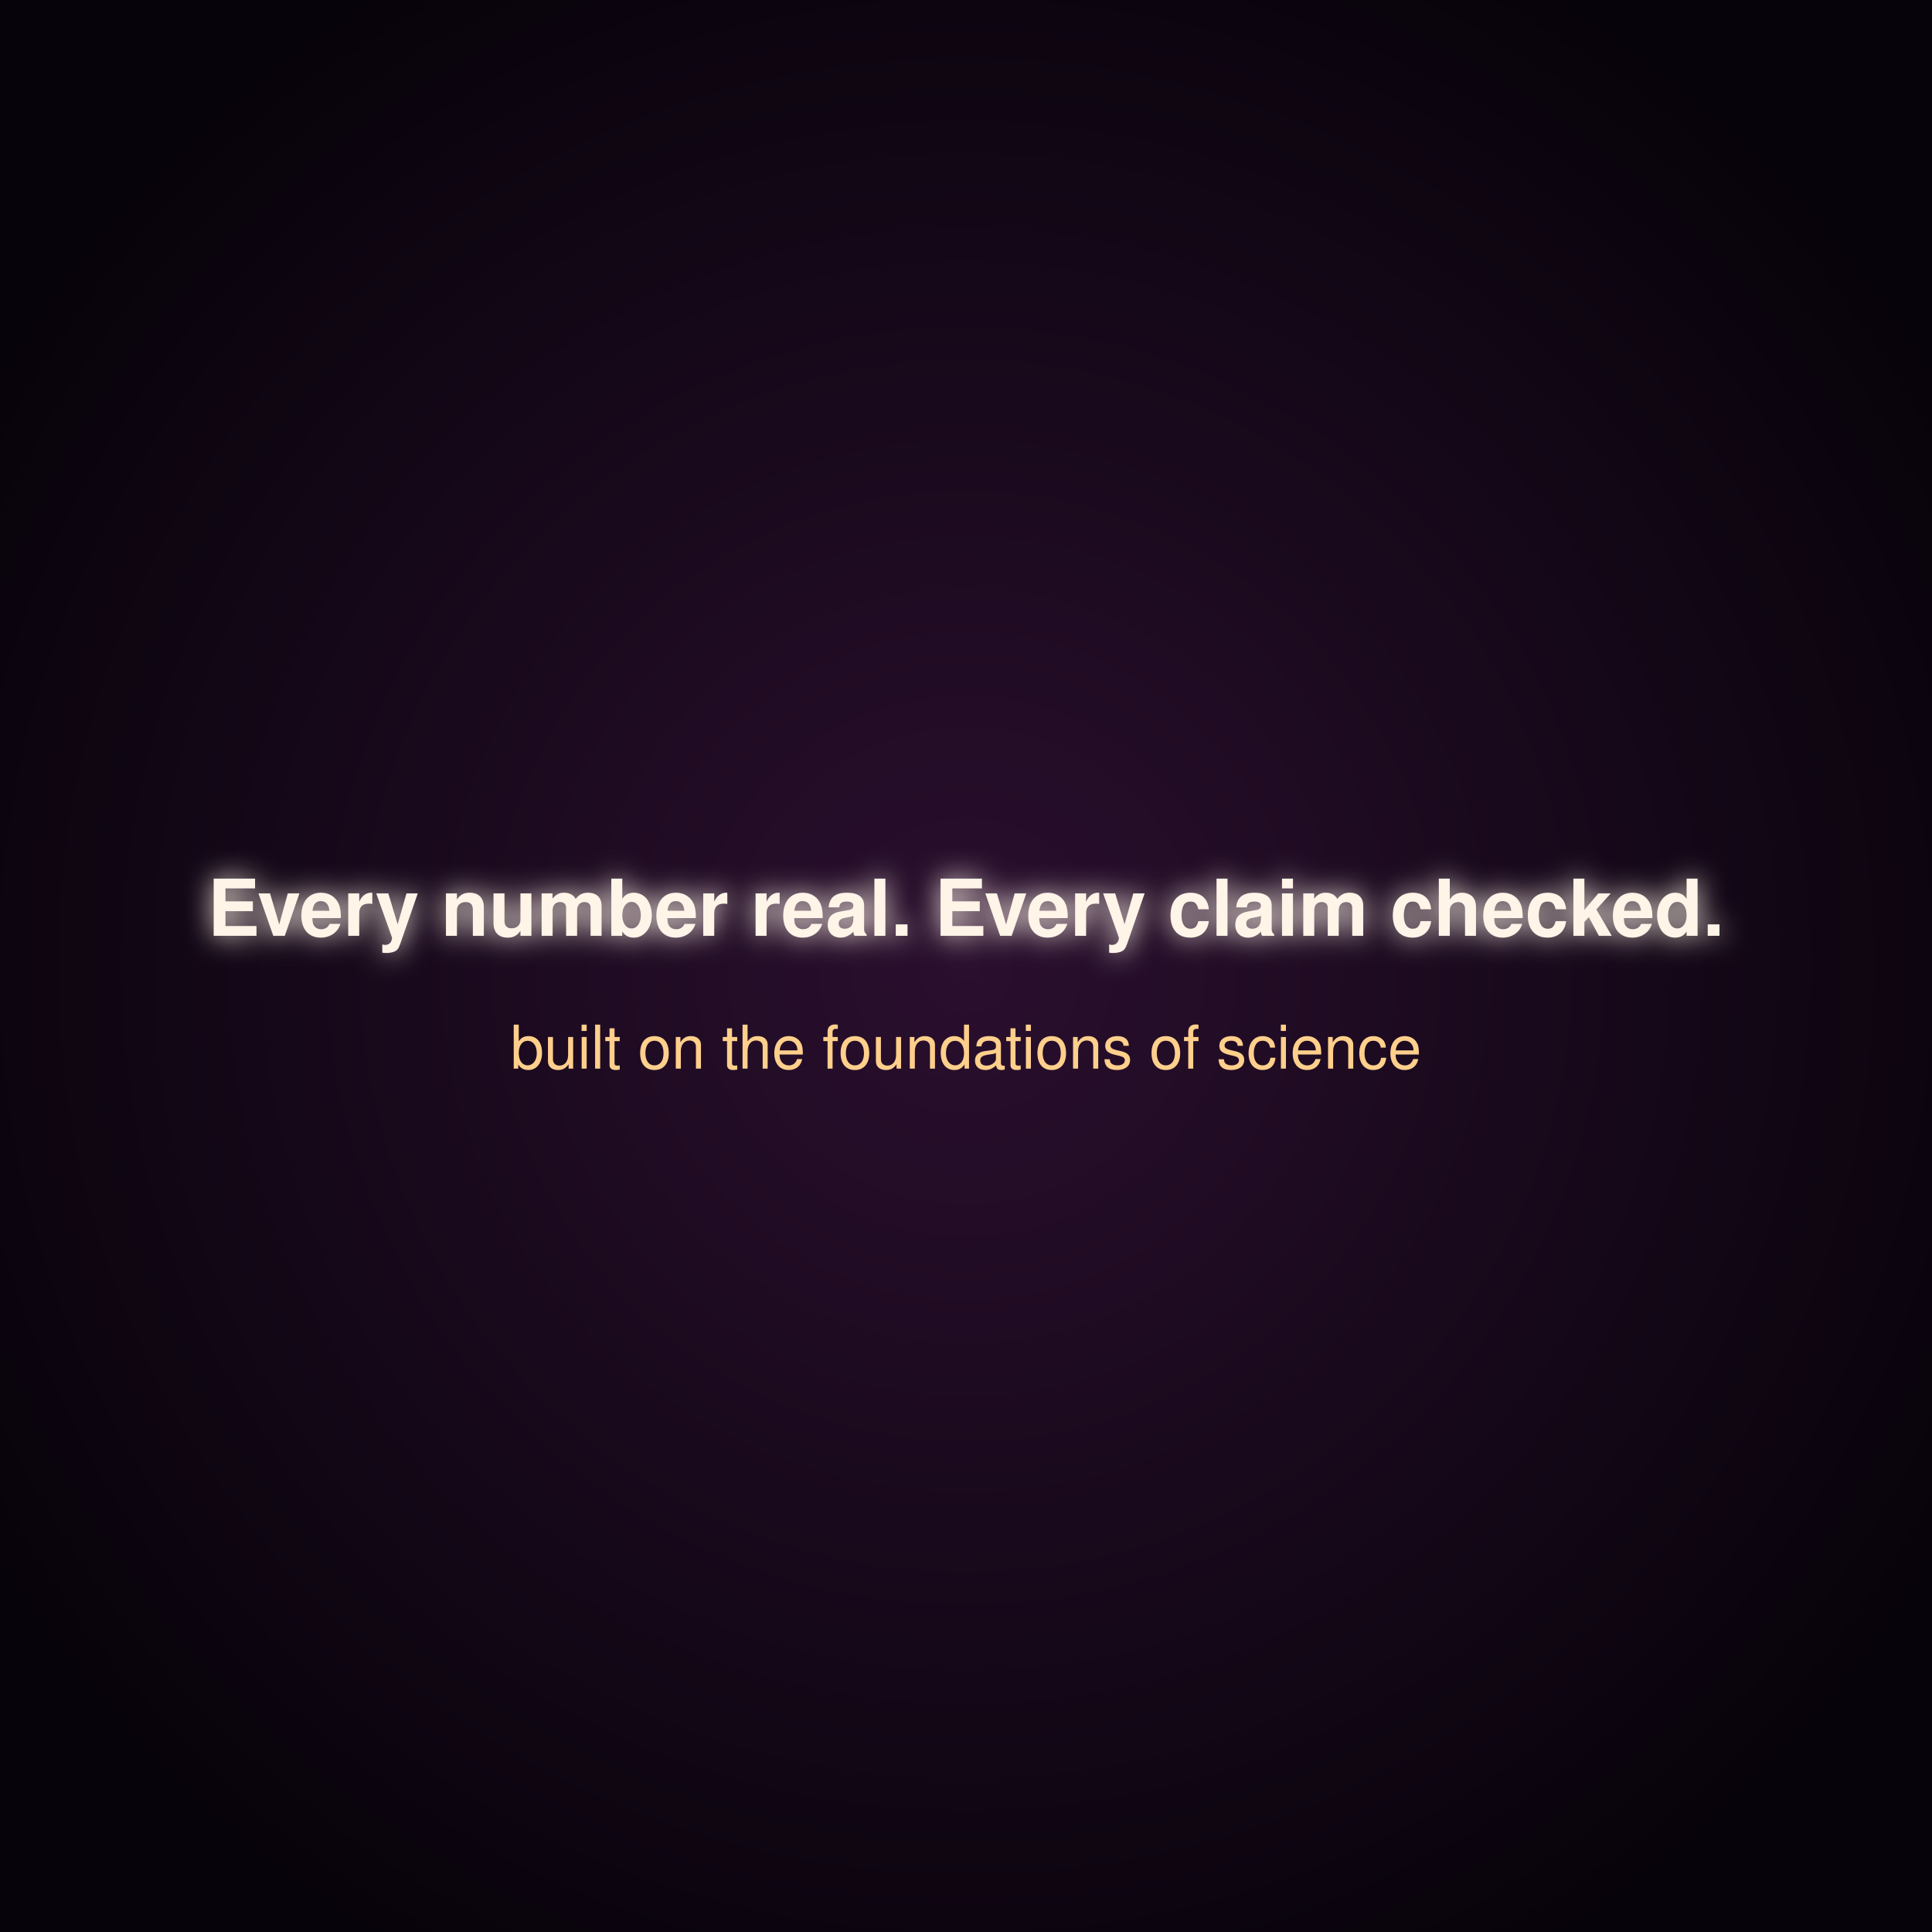
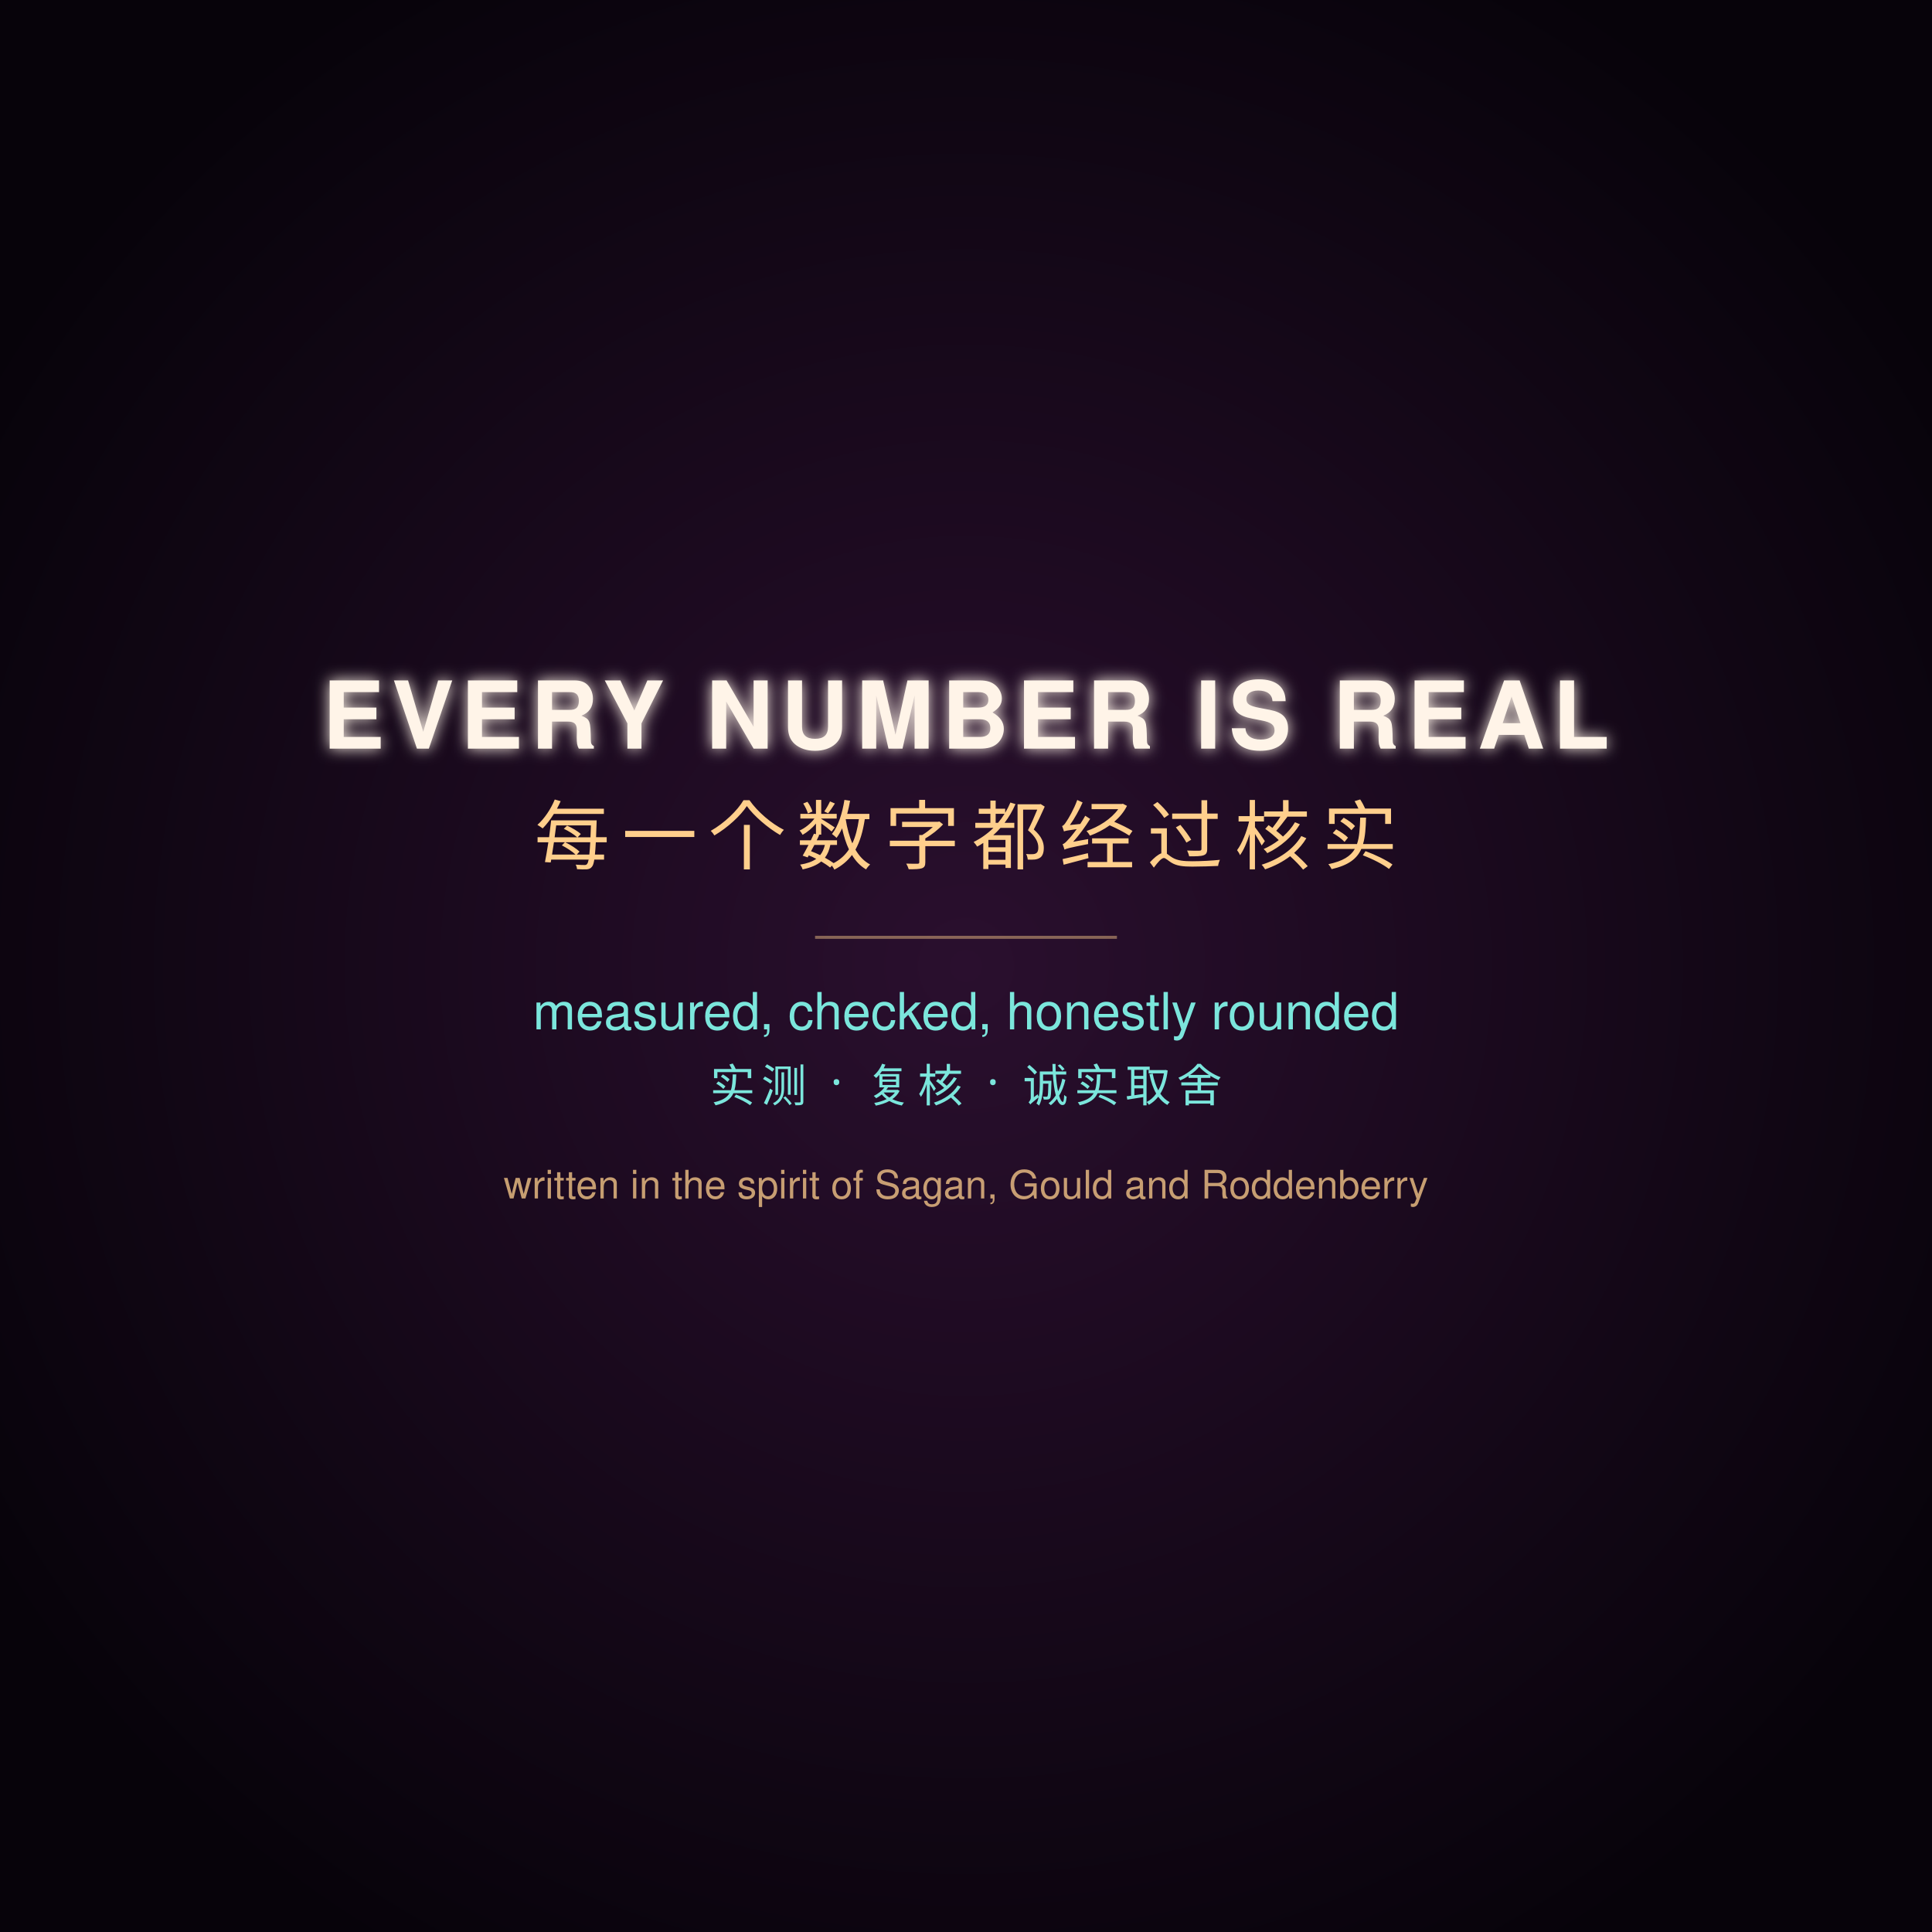
<svg xmlns="http://www.w3.org/2000/svg" width="1280" height="1280" viewBox="0 0 1280 1280">
  <defs>
    <radialGradient id="g" cx="640" cy="640" r="760" gradientUnits="userSpaceOnUse">
      <stop offset="0" stop-color="#2A0F2E" />
      <stop offset="1" stop-color="#07030A" />
    </radialGradient>
    <filter id="glow" x="-20%" y="-50%" width="140%" height="200%">
      <feGaussianBlur stdDeviation="9" result="b" />
      <feMerge>
        <feMergeNode in="b" />
        <feMergeNode in="SourceGraphic" />
      </feMerge>
    </filter>
+     <filter id="softglow" x="-20%" y="-50%" width="140%" height="200%">
+       <feGaussianBlur stdDeviation="5" result="b" />
+       <feMerge>
+         <feMergeNode in="b" />
+         <feMergeNode in="SourceGraphic" />
+       </feMerge>
+     </filter>
  </defs>
  <rect width="1280" height="1280" fill="url(#g)" />
-   <text x="640" y="620" text-anchor="middle" font-family="'Avenir Next Demi Bold', 'Avenir Next', Helvetica" font-weight="700" font-size="52" fill="#FFF4E8" filter="url(#glow)">Every number real. Every claim checked.</text>
-   <text x="640" y="708" text-anchor="middle" font-family="'Avenir Next', Helvetica" font-size="40" fill="#FFCF8C">built on the foundations of science</text>
+   <text x="640" y="496" text-anchor="middle" font-family="Futura-Bold, Futura, 'Avenir Next', Helvetica" font-weight="700" font-size="62" fill="#FFF4E8" letter-spacing="5" filter="url(#softglow)">EVERY NUMBER IS REAL</text>
+   <text x="640" y="572" text-anchor="middle" font-family="'PingFang SC', 'Hiragino Sans GB', 'STHeiti', sans-serif" font-size="50" fill="#FFCF8C" letter-spacing="8">每一个数字都经过核实</text>
+   <rect x="540" y="620" width="200" height="2" fill="#FFCF8C" opacity="0.45" />
+   <text x="640" y="682" text-anchor="middle" font-family="'Avenir Next', Helvetica" font-size="34" fill="#7BE6DC">measured, checked, honestly rounded</text>
+   <text x="640" y="730" text-anchor="middle" font-family="'PingFang SC', 'Hiragino Sans GB', 'STHeiti', sans-serif" font-size="30" fill="#7BE6DC" letter-spacing="4">实测 · 复核 · 诚实取舍</text>
+   <text x="640" y="794" text-anchor="middle" font-family="'Avenir Next', Helvetica" font-size="26" fill="#FFCF8C" opacity="0.75">written in the spirit of Sagan, Gould and Roddenberry</text>
</svg>
